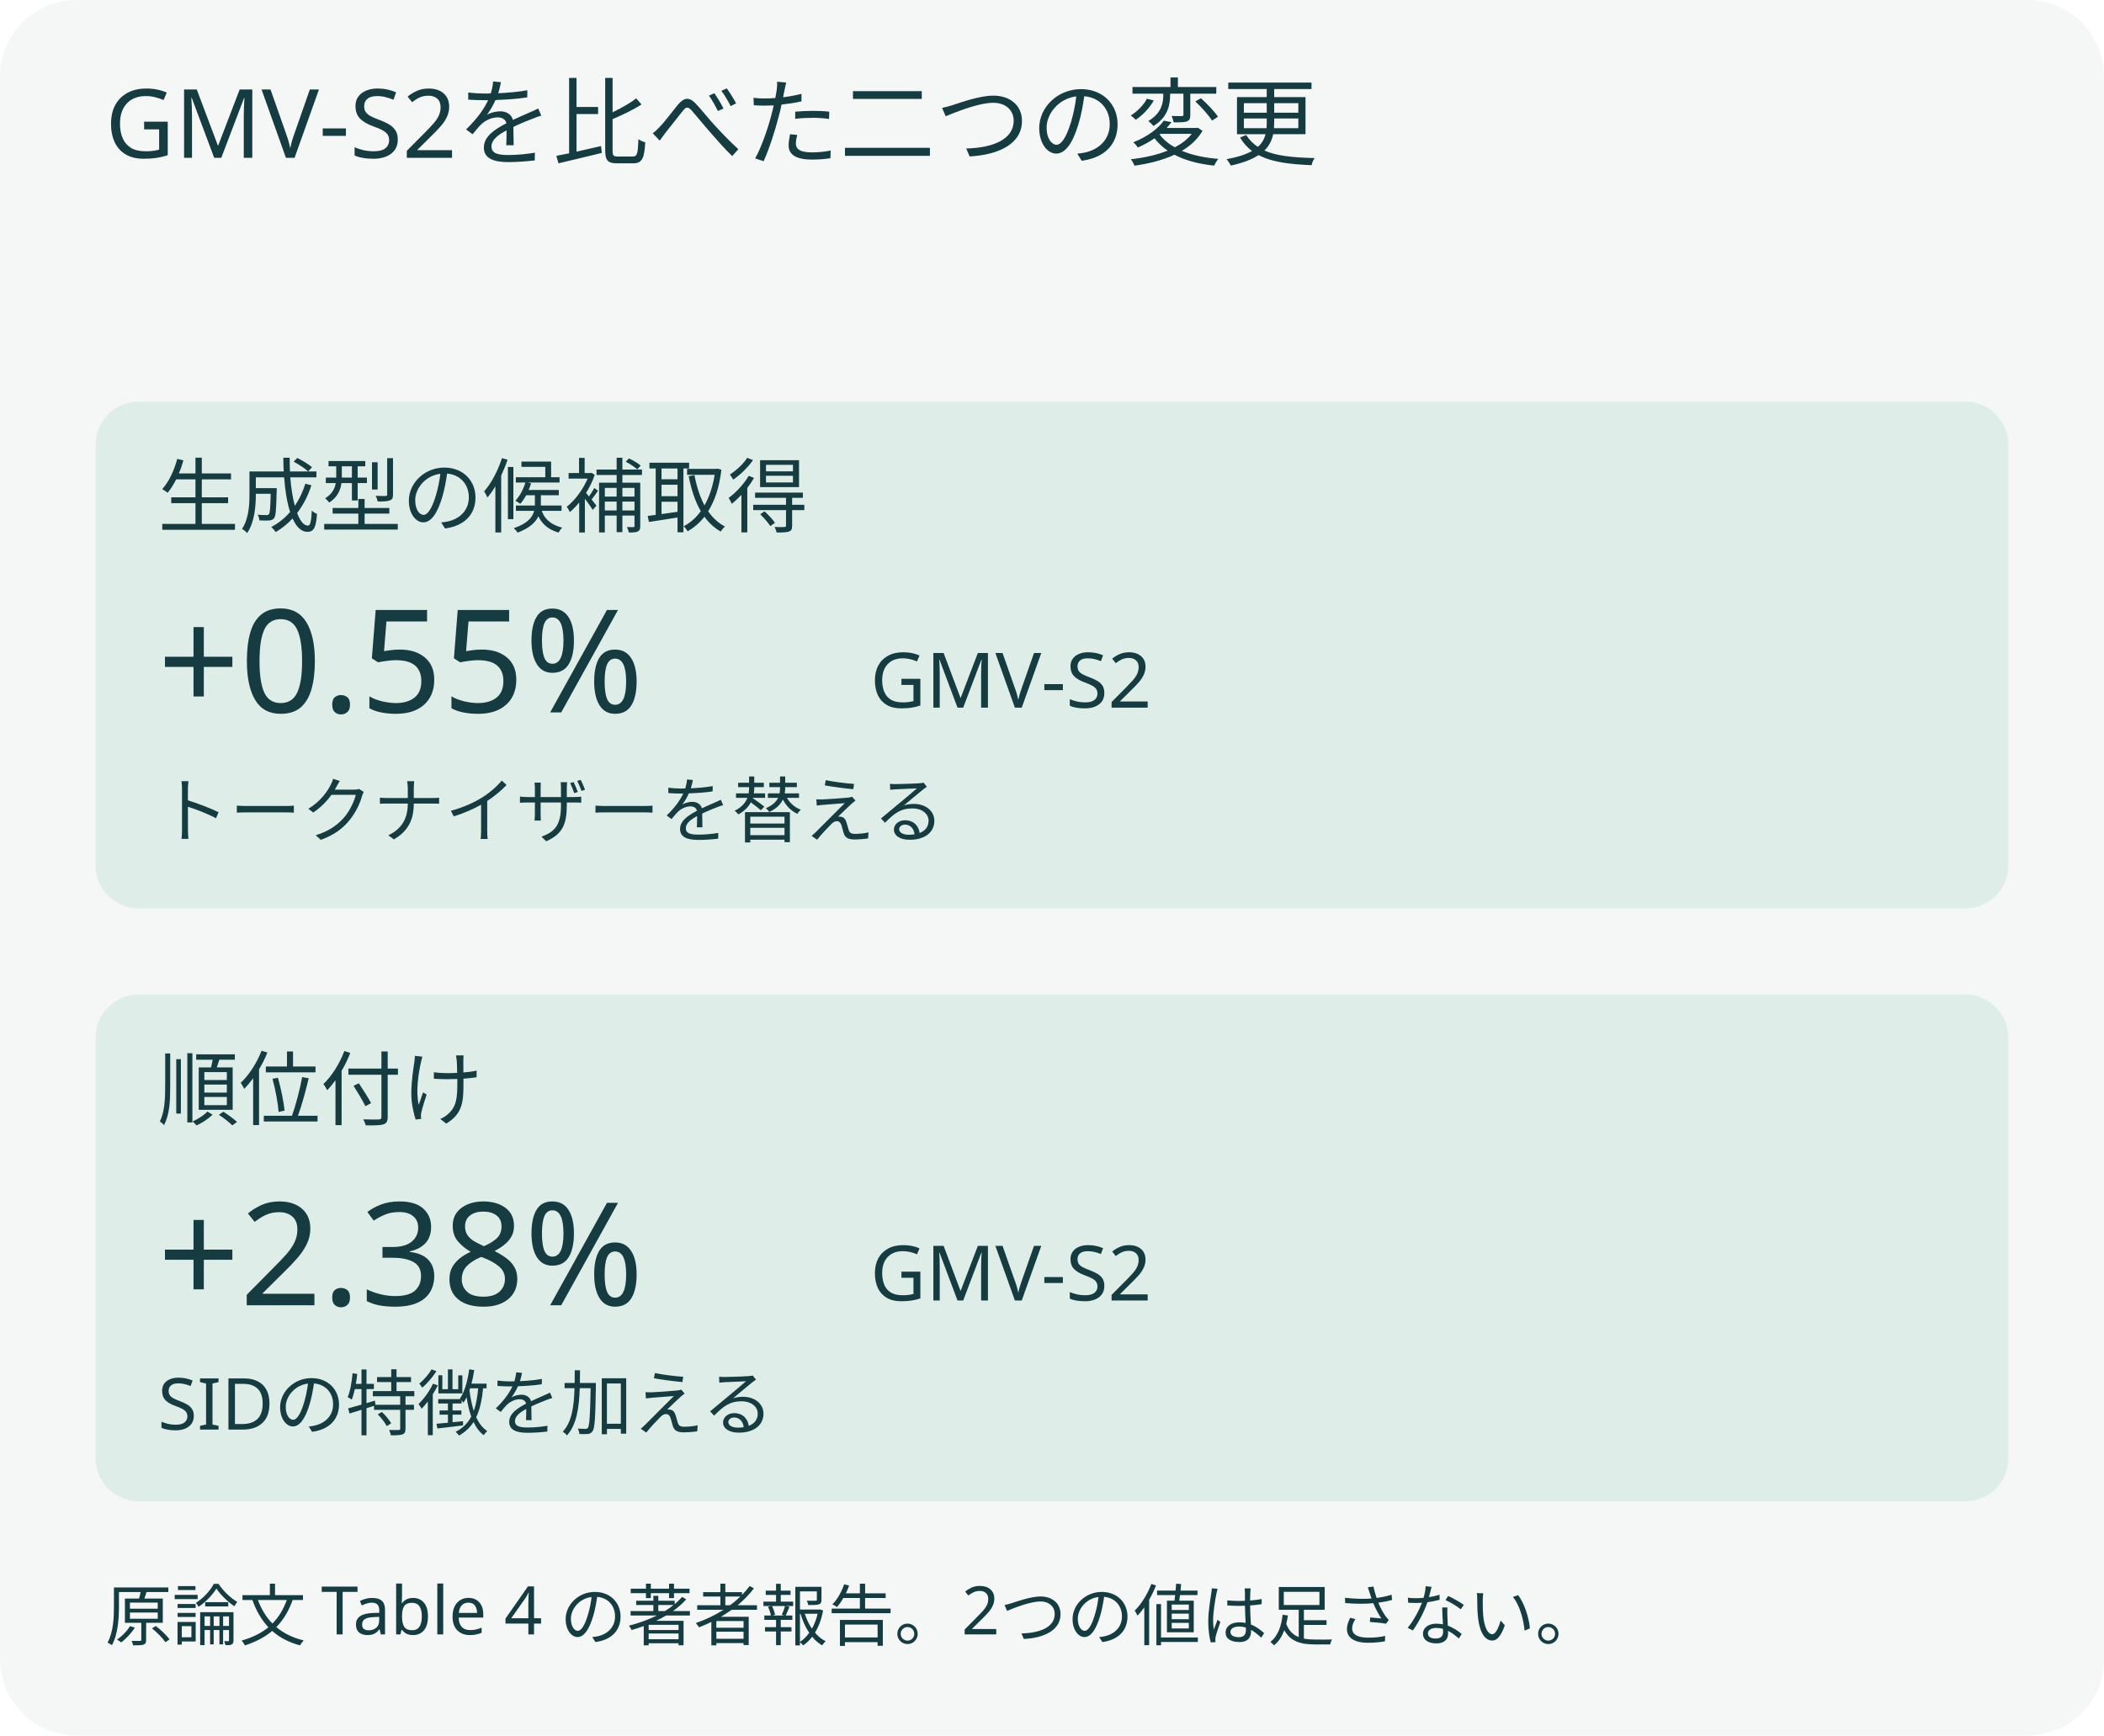
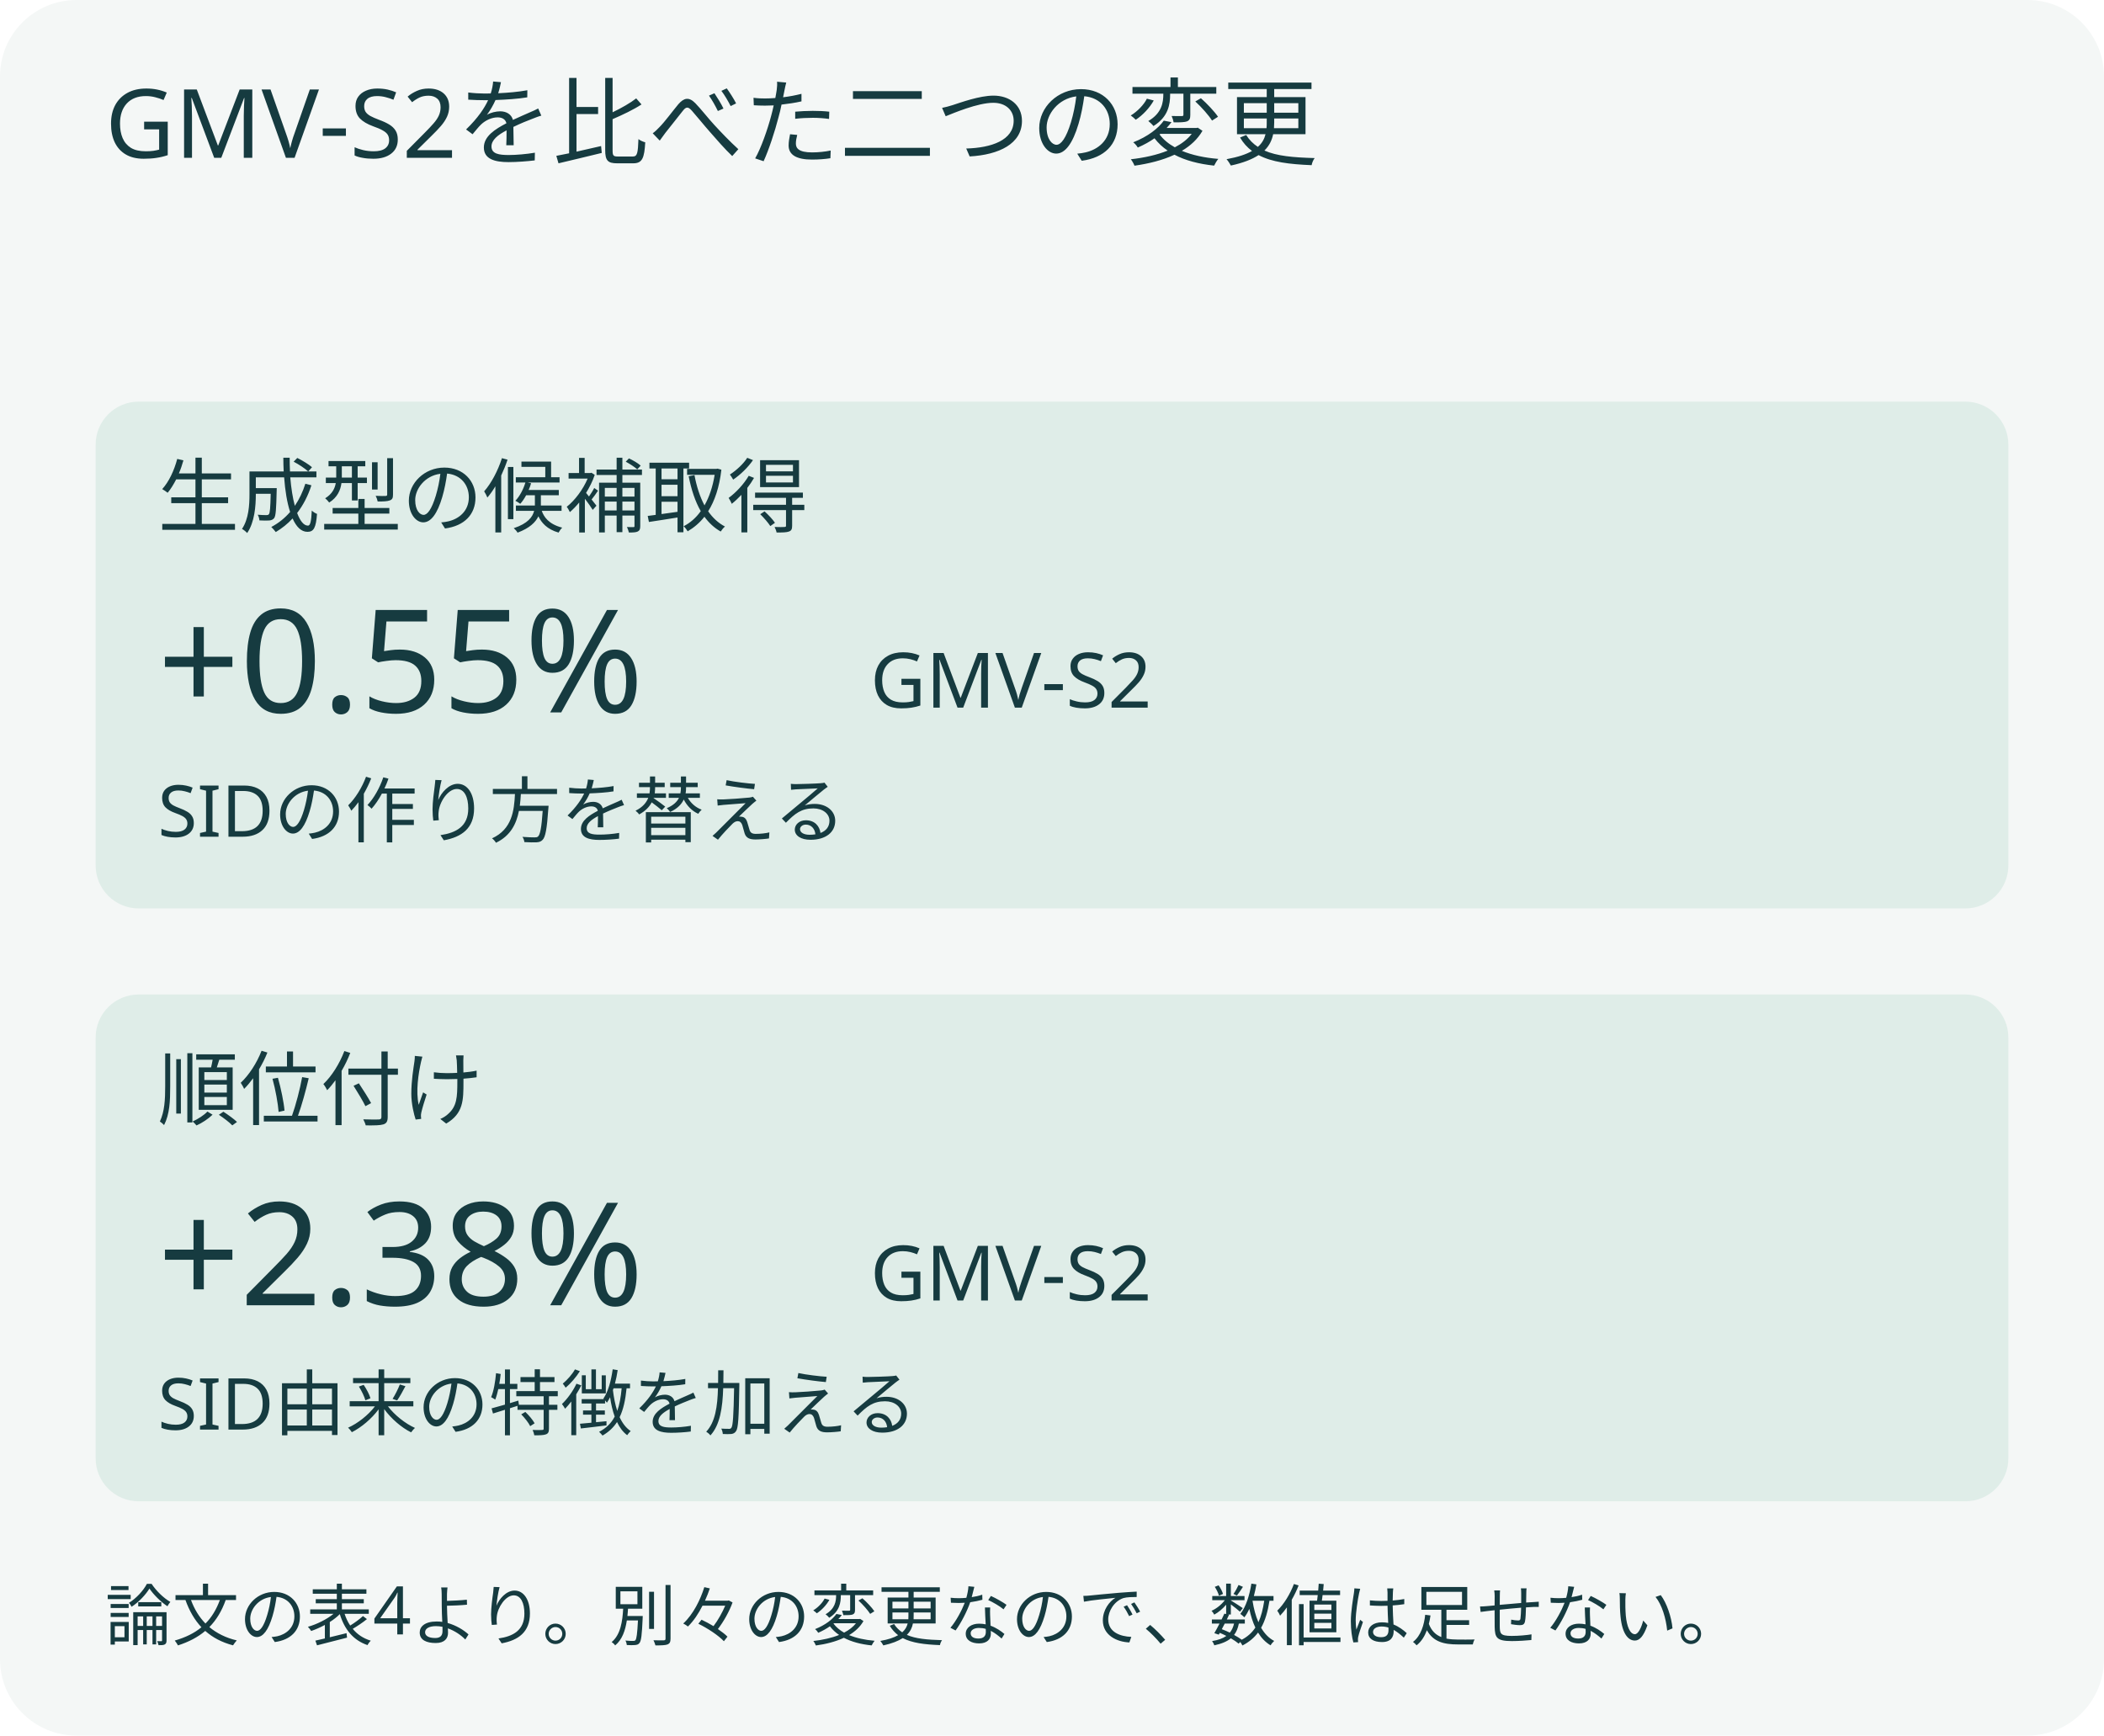
<svg xmlns="http://www.w3.org/2000/svg" viewBox="0 0 440 363" role="img" aria-labelledby="title desc">
  <rect width="440" height="363" rx="16" fill="#f4f7f6" />
  <g font-family="sans-serif" fill="#163b40">
    <text x="22" y="33" font-size="20" fill="#163b40">GMV-S2を比べた二つの変更</text>
    <rect x="20" y="84" width="400" height="106" rx="9" fill="#dfede8" />
    <text x="33" y="110" font-size="17" fill="#163b40">生成型の候補取得</text>
    <text x="33" y="149" font-size="30" fill="#163b40">+0.55%</text>
    <text x="182" y="148" font-size="16" fill="#163b40">GMV-S2</text>
-     <text x="33" y="175" font-size="15" fill="#163b40">トークナイザーを替える</text>
+     <text x="33" y="175" font-size="15" fill="#163b40">SIDの作り方を替える</text>
    <rect x="20" y="208" width="400" height="106" rx="9" fill="#dfede8" />
    <text x="33" y="234" font-size="17" fill="#163b40">順位付け</text>
    <text x="33" y="273" font-size="30" fill="#163b40">+2.38%</text>
    <text x="182" y="272" font-size="16" fill="#163b40">GMV-S2</text>
-     <text x="33" y="299" font-size="15" fill="#163b40">SIDの特徴を加える</text>
-     <text x="22" y="343" font-size="14" fill="#163b40">原論文 Table 4 の著者報告。2つの値は足さない。</text>
+     <text x="33" y="299" font-size="15" fill="#163b40">SID由来の特徴を加える</text>
+     <text x="22" y="343" font-size="14" fill="#163b40">論文の表4より。別々の変更なので、数値は足せない。</text>
  </g>
</svg>
